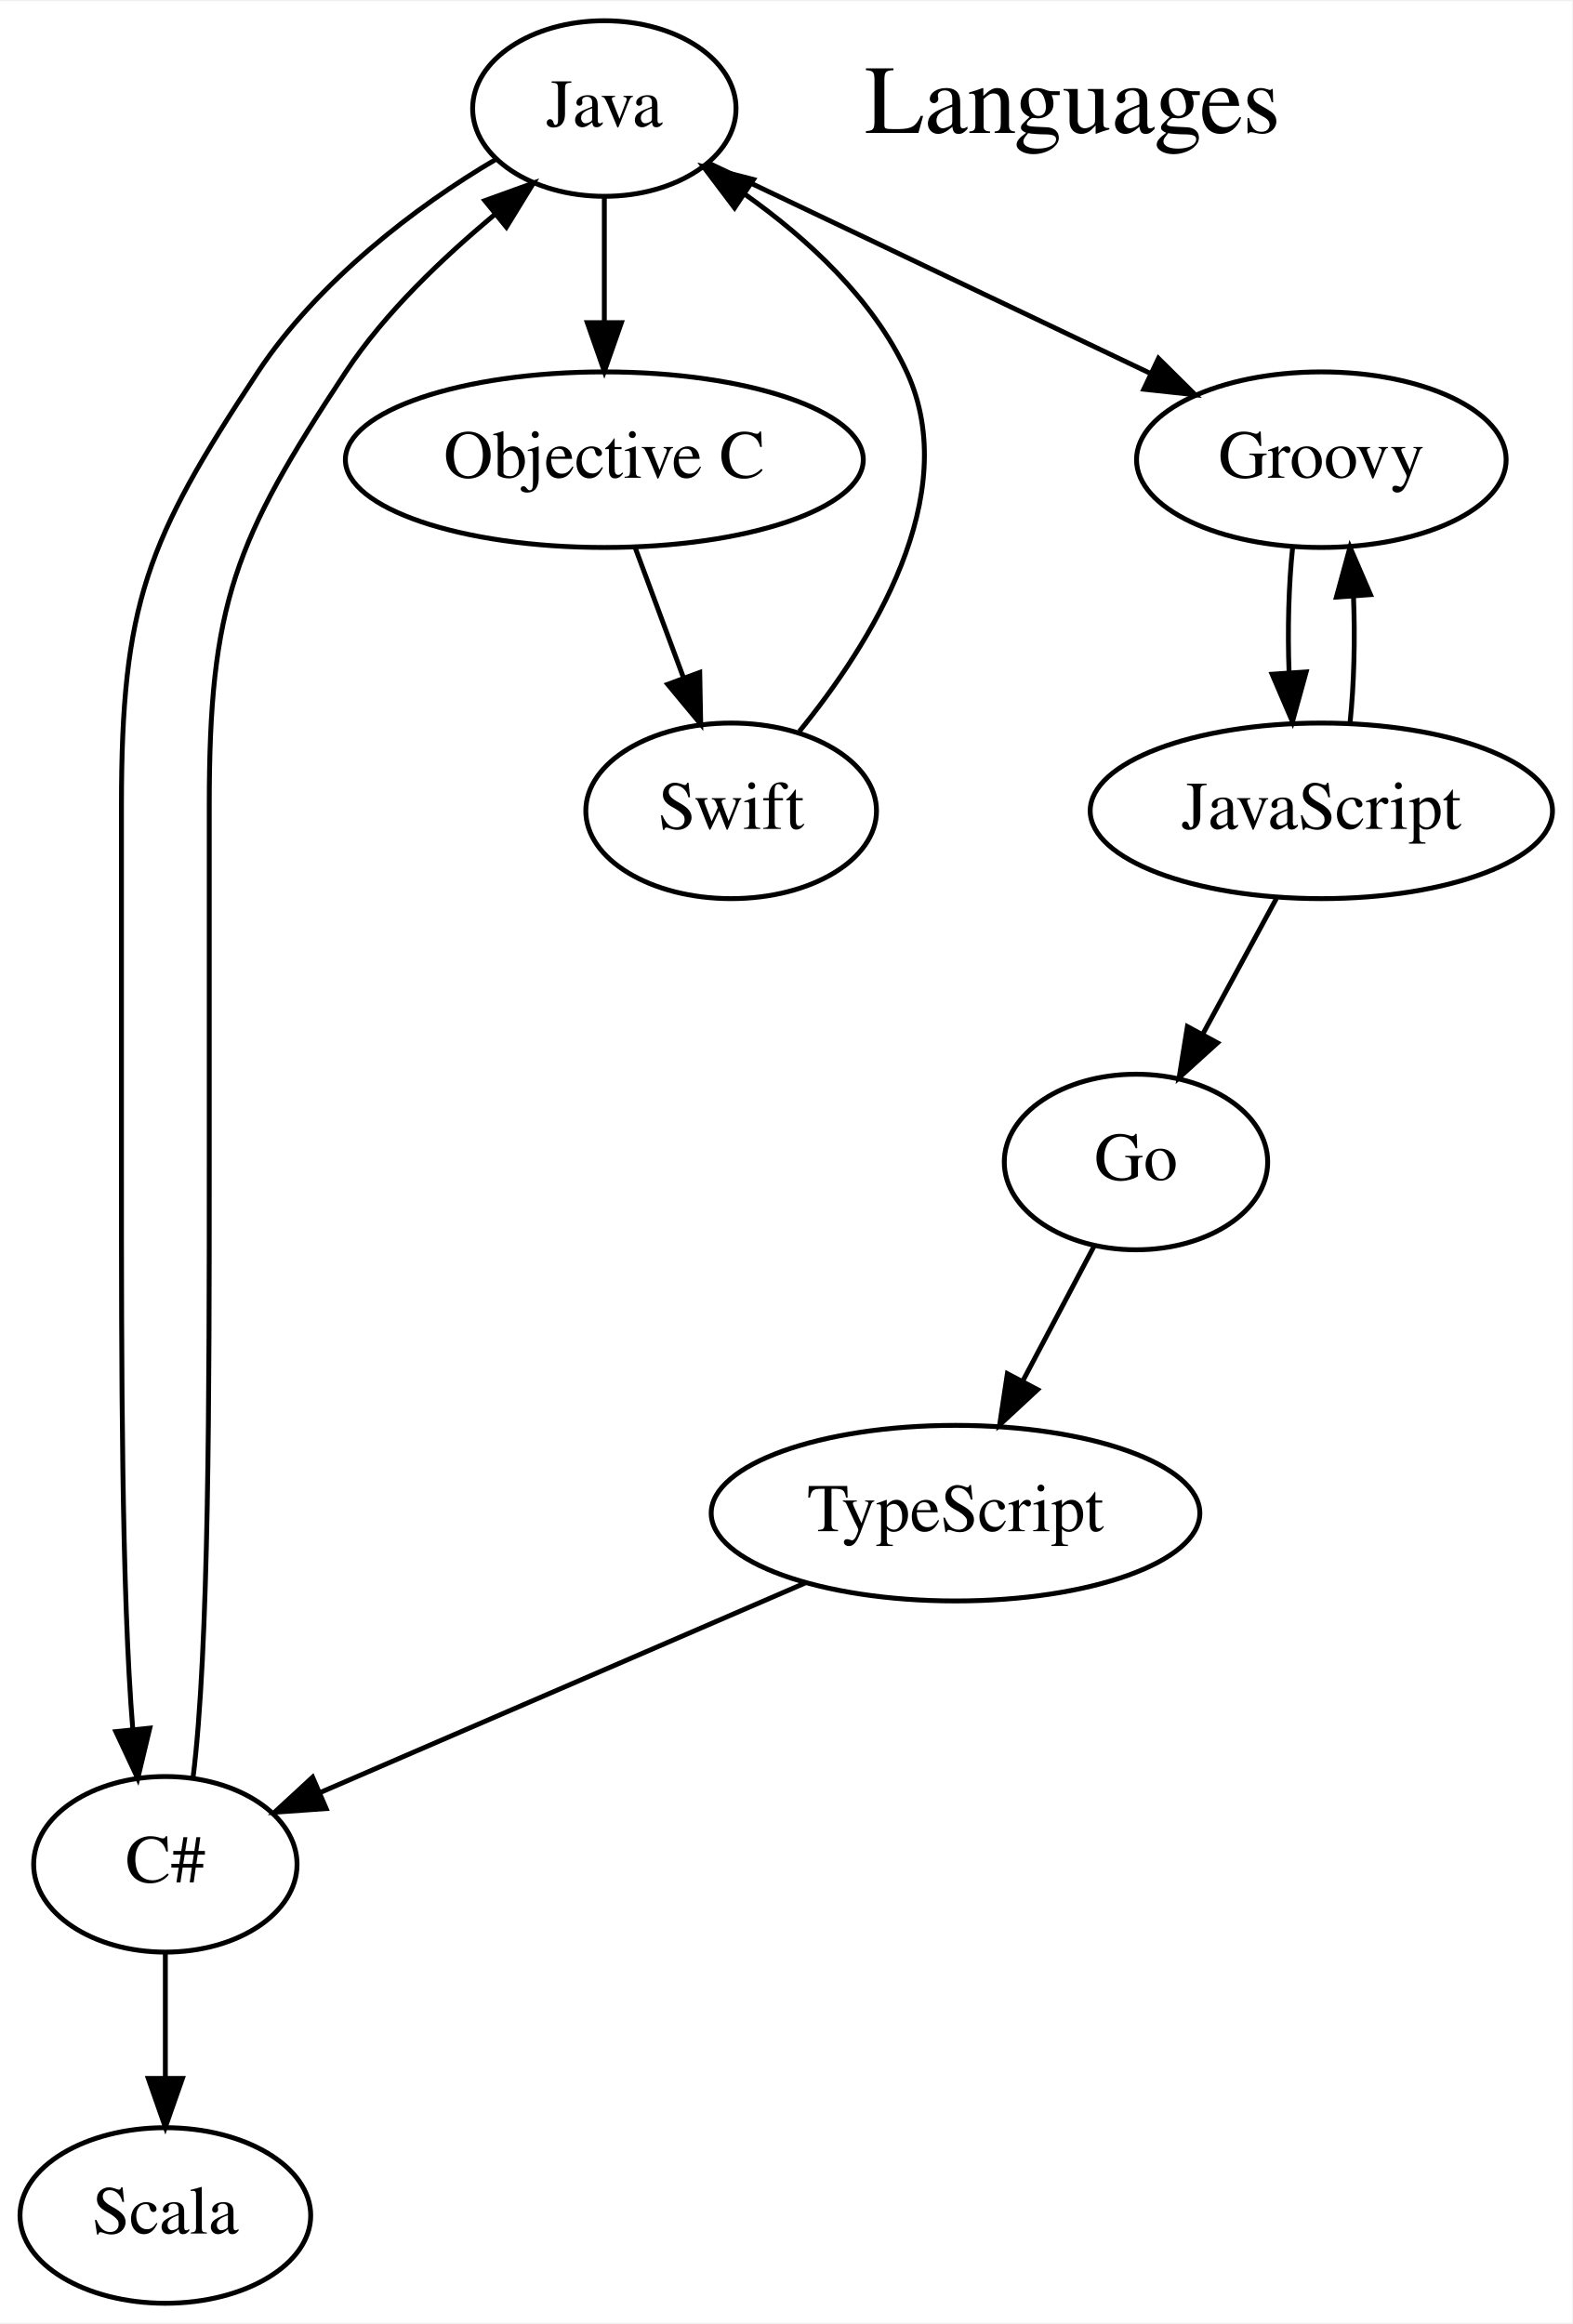
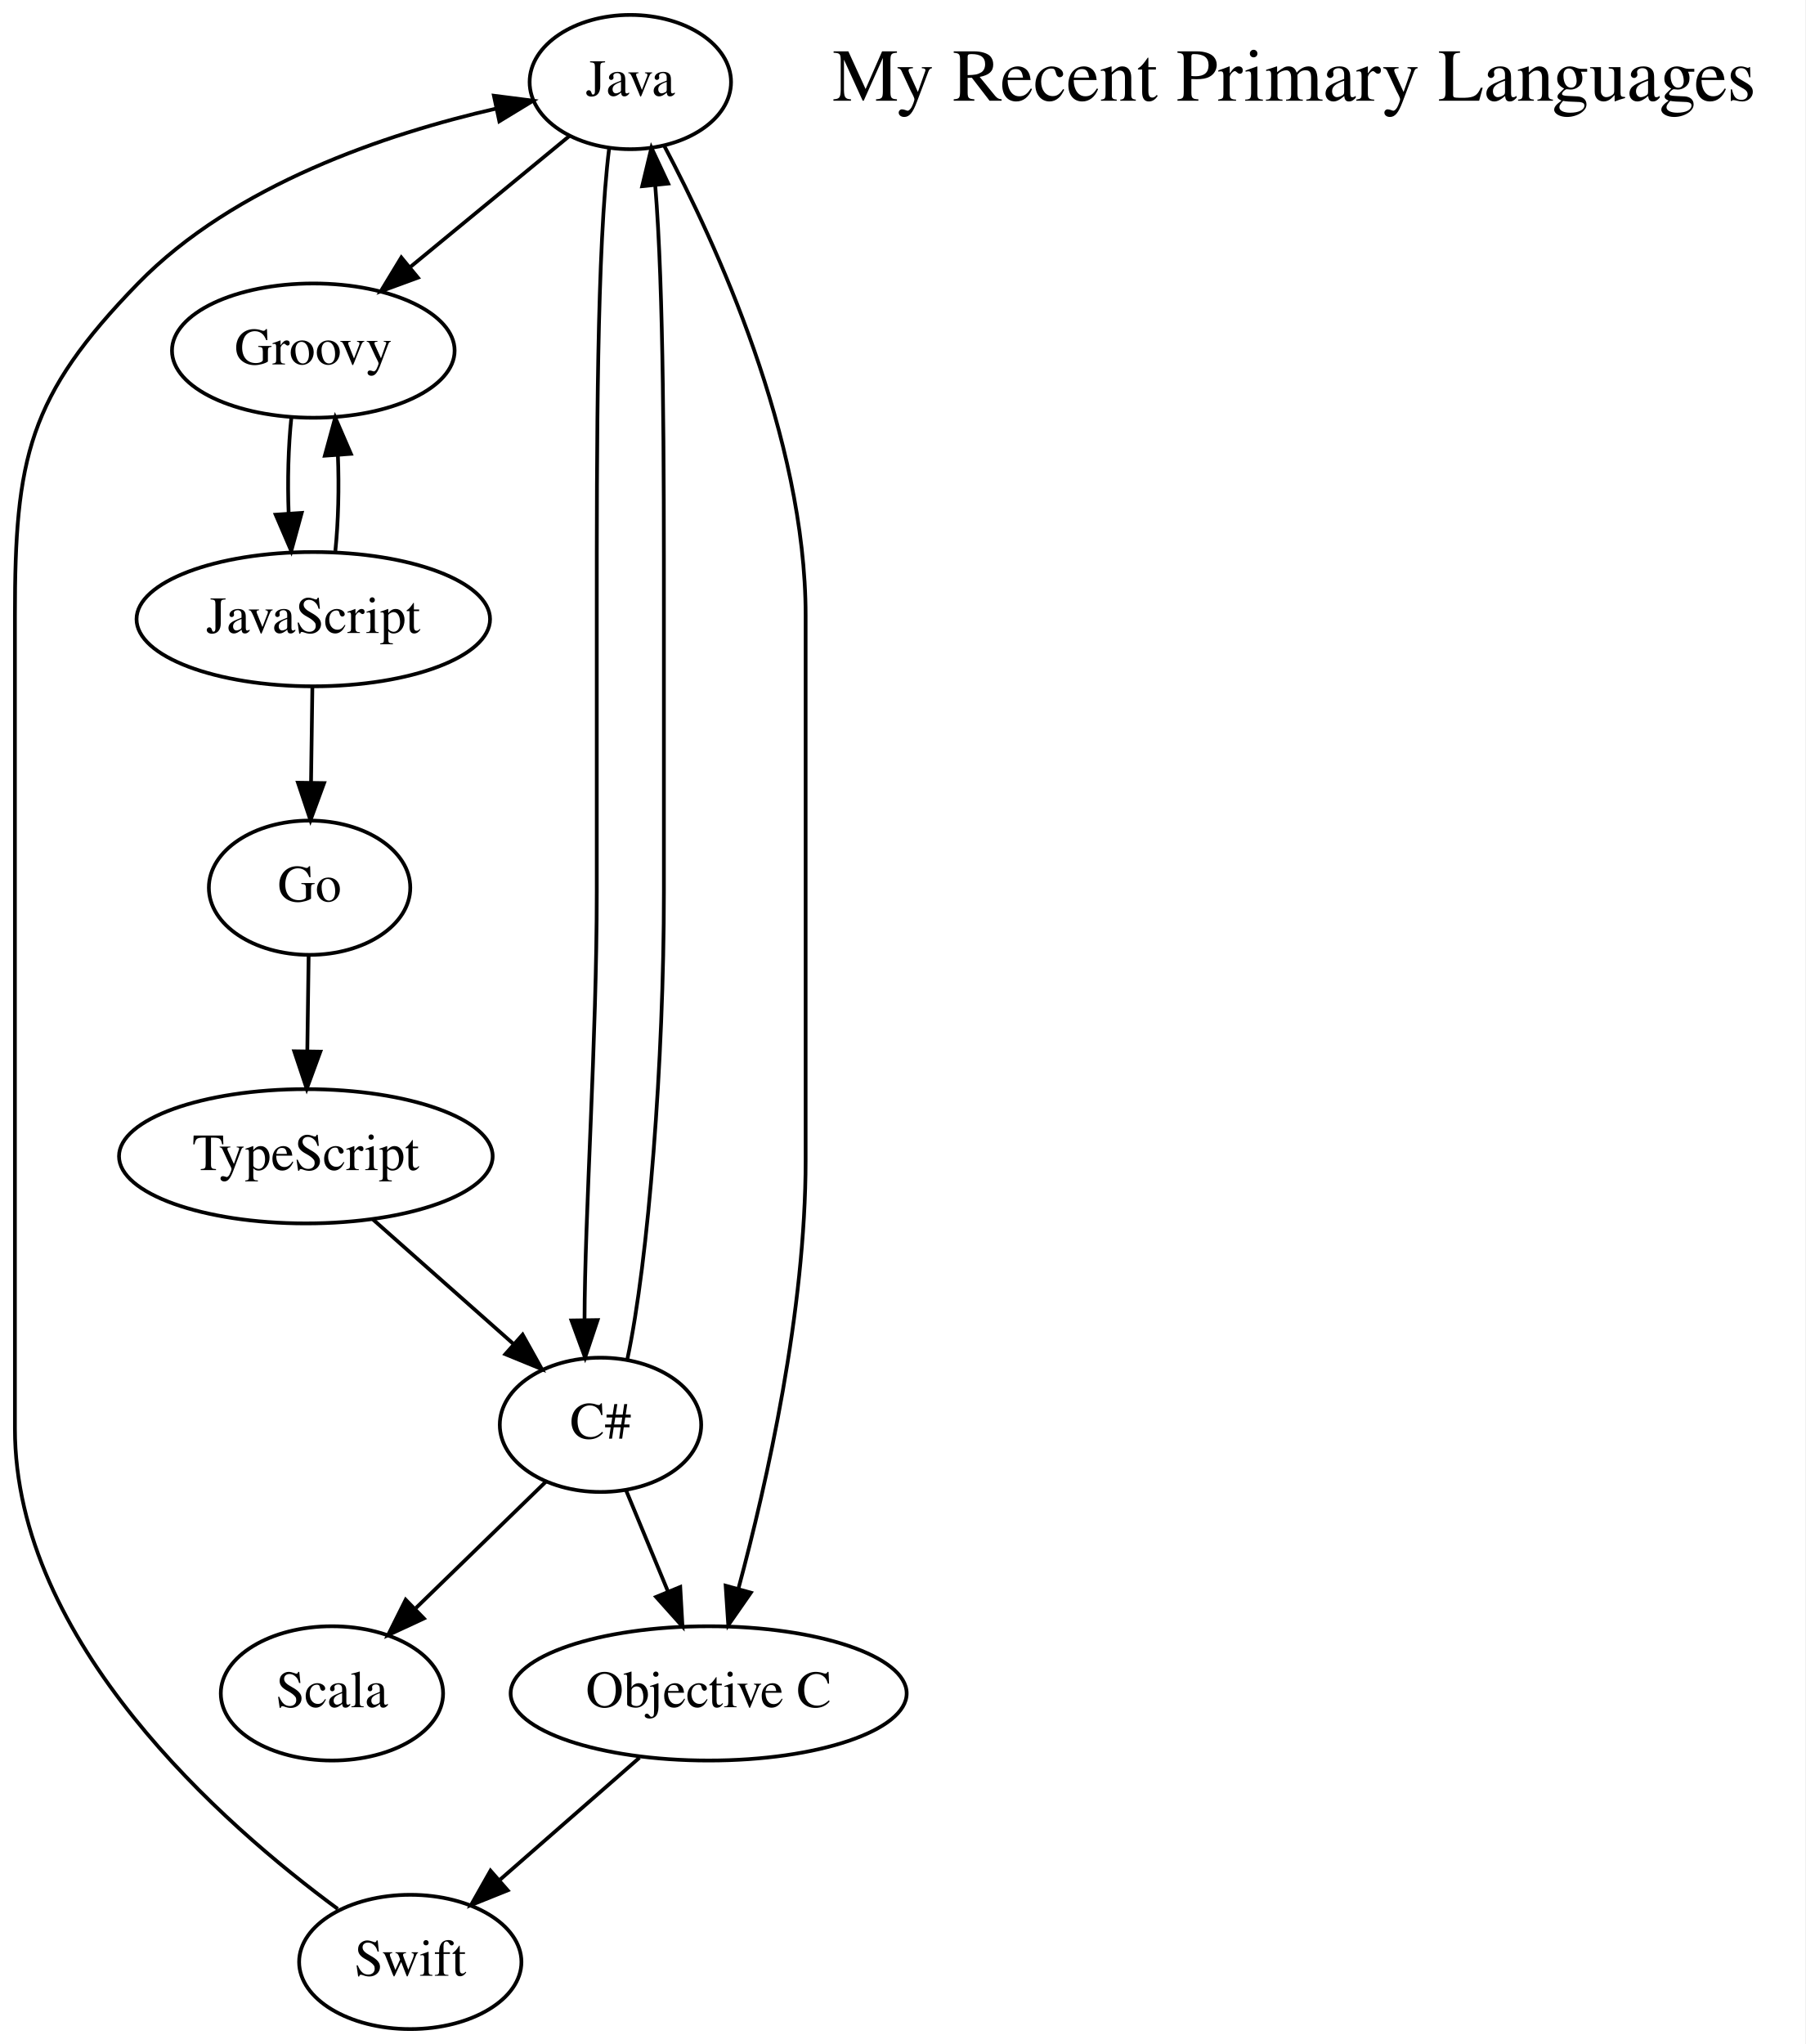
- <svg xmlns="http://www.w3.org/2000/svg" width="322pt" height="476pt" viewBox="0.00 0.00 322.34 476.00">
-   <g id="graph0" class="graph" transform="scale(1 1) rotate(0) translate(4 472)">
-     <polygon fill="white" stroke="transparent" points="-4,4 -4,-472 318.34,-472 318.34,4 -4,4" />
+ <svg xmlns="http://www.w3.org/2000/svg" width="484pt" height="548pt" viewBox="0.00 0.00 484.00 548.00">
+   <g id="graph0" class="graph" transform="scale(1 1) rotate(0) translate(4 544)">
+     <polygon fill="white" stroke="transparent" points="-4,4 -4,-544 480,-544 480,4 -4,4" />
    <g id="node1" class="node">
-       <ellipse fill="none" stroke="black" cx="119.9" cy="-450" rx="27" ry="18" />
-       <text text-anchor="middle" x="119.9" y="-446.3" font-family="Times,serif" font-size="14.00">Java</text>
+       <ellipse fill="none" stroke="black" cx="165" cy="-522" rx="27" ry="18" />
+       <text text-anchor="middle" x="165" y="-518.3" font-family="Times,serif" font-size="14.00">Java</text>
    </g>
    <g id="node2" class="node">
-       <ellipse fill="none" stroke="black" cx="29.9" cy="-90" rx="27" ry="18" />
-       <text text-anchor="middle" x="29.9" y="-86.3" font-family="Times,serif" font-size="14.00">C#</text>
+       <ellipse fill="none" stroke="black" cx="157" cy="-162" rx="27" ry="18" />
+       <text text-anchor="middle" x="157" y="-158.3" font-family="Times,serif" font-size="14.00">C#</text>
    </g>
    <g id="edge1" class="edge">
-       <path fill="none" stroke="black" d="M97.52,-439.49C81.44,-430.08 61.08,-414.43 48.9,-396 26.03,-361.41 20.9,-348.47 20.9,-307 20.9,-307 20.9,-307 20.9,-233 20.9,-192.78 20.9,-146.15 23.23,-117.61" />
-       <polygon fill="black" stroke="black" points="26.71,-117.92 24.24,-107.61 19.75,-117.21 26.71,-117.92" />
+       <path fill="none" stroke="black" d="M159.34,-504.39C156,-477.87 156,-424.36 156,-379 156,-379 156,-379 156,-305 156,-264.93 152.79,-218.61 152.72,-190.05" />
+       <polygon fill="black" stroke="black" points="156.22,-190.08 152.87,-180.03 149.22,-189.98 156.22,-190.08" />
    </g>
    <g id="node3" class="node">
-       <ellipse fill="none" stroke="black" cx="119.9" cy="-378" rx="53.09" ry="18" />
-       <text text-anchor="middle" x="119.9" y="-374.3" font-family="Times,serif" font-size="14.00">Objective C</text>
+       <ellipse fill="none" stroke="black" cx="186" cy="-90" rx="53.09" ry="18" />
+       <text text-anchor="middle" x="186" y="-86.3" font-family="Times,serif" font-size="14.00">Objective C</text>
+     </g>
+     <g id="edge4" class="edge">
+       <path fill="none" stroke="black" d="M174.06,-504.96C187.72,-479.23 212,-426.78 212,-379 212,-379 212,-379 212,-233 212,-192.55 201.67,-146.67 194.03,-118.28" />
+       <polygon fill="black" stroke="black" points="197.31,-117 191.26,-108.3 190.56,-118.87 197.31,-117" />
+     </g>
+     <g id="node5" class="node">
+       <ellipse fill="none" stroke="black" cx="80" cy="-450" rx="37.89" ry="18" />
+       <text text-anchor="middle" x="80" y="-446.3" font-family="Times,serif" font-size="14.00">Groovy</text>
+     </g>
+     <g id="edge7" class="edge">
+       <path fill="none" stroke="black" d="M148.61,-507.5C136.51,-497.54 119.81,-483.78 105.91,-472.34" />
+       <polygon fill="black" stroke="black" points="108.05,-469.56 98.1,-465.91 103.6,-474.97 108.05,-469.56" />
+     </g>
+     <g id="edge2" class="edge">
+       <path fill="none" stroke="black" d="M164.2,-179.6C169.87,-206.09 174,-259.57 174,-305 174,-379 174,-379 174,-379 174,-419.22 174,-465.85 171.67,-494.39" />
+       <polygon fill="black" stroke="black" points="168.18,-494.08 170.66,-504.39 175.15,-494.79 168.18,-494.08" />
    </g>
    <g id="edge3" class="edge">
-       <path fill="none" stroke="black" d="M119.9,-431.7C119.9,-423.98 119.9,-414.71 119.9,-406.11" />
-       <polygon fill="black" stroke="black" points="123.4,-406.1 119.9,-396.1 116.4,-406.1 123.4,-406.1" />
+       <path fill="none" stroke="black" d="M163.87,-144.41C167.22,-136.34 171.32,-126.43 175.08,-117.35" />
+       <polygon fill="black" stroke="black" points="178.38,-118.53 178.98,-107.96 171.91,-115.86 178.38,-118.53" />
    </g>
-     <g id="node5" class="node">
-       <ellipse fill="none" stroke="black" cx="266.9" cy="-378" rx="37.89" ry="18" />
-       <text text-anchor="middle" x="266.9" y="-374.3" font-family="Times,serif" font-size="14.00">Groovy</text>
+     <g id="node9" class="node">
+       <ellipse fill="none" stroke="black" cx="85" cy="-90" rx="29.8" ry="18" />
+       <text text-anchor="middle" x="85" y="-86.3" font-family="Times,serif" font-size="14.00">Scala</text>
+     </g>
+     <g id="edge13" class="edge">
+       <path fill="none" stroke="black" d="M142.43,-146.83C132.41,-137.1 118.92,-123.98 107.53,-112.9" />
+       <polygon fill="black" stroke="black" points="109.65,-110.09 100.04,-105.63 104.77,-115.11 109.65,-110.09" />
+     </g>
+     <g id="node4" class="node">
+       <ellipse fill="none" stroke="black" cx="106" cy="-18" rx="29.8" ry="18" />
+       <text text-anchor="middle" x="106" y="-14.3" font-family="Times,serif" font-size="14.00">Swift</text>
+     </g>
+     <g id="edge5" class="edge">
+       <path fill="none" stroke="black" d="M167.45,-72.76C156.34,-63.05 142.11,-50.6 130.15,-40.13" />
+       <polygon fill="black" stroke="black" points="132.12,-37.2 122.29,-33.25 127.51,-42.47 132.12,-37.2" />
    </g>
    <g id="edge6" class="edge">
-       <path fill="none" stroke="black" d="M141.27,-438.82C165.02,-427.51 203.74,-409.08 231.92,-395.66" />
-       <polygon fill="black" stroke="black" points="233.51,-398.77 241.04,-391.31 230.5,-392.45 233.51,-398.77" />
+       <path fill="none" stroke="black" d="M86.56,-32.21C55.96,-54.75 0,-103.78 0,-161 0,-379 0,-379 0,-379 0,-421.19 3.57,-437.77 33,-468 58.81,-494.51 99.63,-508.14 129.04,-514.89" />
+       <polygon fill="black" stroke="black" points="128.42,-518.34 138.93,-517 129.88,-511.49 128.42,-518.34" />
    </g>
-     <g id="edge2" class="edge">
-       <path fill="none" stroke="black" d="M35.56,-107.61C38.9,-134.13 38.9,-187.64 38.9,-233 38.9,-307 38.9,-307 38.9,-307 38.9,-348.47 44.03,-361.41 66.9,-396 75.03,-408.3 86.81,-419.37 97.31,-428.17" />
-       <polygon fill="black" stroke="black" points="95.4,-431.12 105.37,-434.72 99.82,-425.69 95.4,-431.12" />
+     <g id="node6" class="node">
+       <ellipse fill="none" stroke="black" cx="80" cy="-378" rx="47.39" ry="18" />
+       <text text-anchor="middle" x="80" y="-374.3" font-family="Times,serif" font-size="14.00">JavaScript</text>
    </g>
-     <g id="node9" class="node">
-       <ellipse fill="none" stroke="black" cx="29.9" cy="-18" rx="29.8" ry="18" />
-       <text text-anchor="middle" x="29.9" y="-14.3" font-family="Times,serif" font-size="14.00">Scala</text>
+     <g id="edge9" class="edge">
+       <path fill="none" stroke="black" d="M74.12,-432.05C73.3,-424.35 73.06,-415.03 73.39,-406.36" />
+       <polygon fill="black" stroke="black" points="76.89,-406.49 74.09,-396.28 69.91,-406.01 76.89,-406.49" />
+     </g>
+     <g id="edge8" class="edge">
+       <path fill="none" stroke="black" d="M85.91,-396.28C86.71,-404.03 86.94,-413.36 86.59,-422.01" />
+       <polygon fill="black" stroke="black" points="83.09,-421.83 85.88,-432.05 90.08,-422.33 83.09,-421.83" />
+     </g>
+     <g id="node7" class="node">
+       <ellipse fill="none" stroke="black" cx="79" cy="-306" rx="27" ry="18" />
+       <text text-anchor="middle" x="79" y="-302.3" font-family="Times,serif" font-size="14.00">Go</text>
+     </g>
+     <g id="edge10" class="edge">
+       <path fill="none" stroke="black" d="M79.75,-359.7C79.64,-351.98 79.51,-342.71 79.39,-334.11" />
+       <polygon fill="black" stroke="black" points="82.89,-334.05 79.24,-324.1 75.89,-334.15 82.89,-334.05" />
+     </g>
+     <g id="node8" class="node">
+       <ellipse fill="none" stroke="black" cx="78" cy="-234" rx="50.09" ry="18" />
+       <text text-anchor="middle" x="78" y="-230.3" font-family="Times,serif" font-size="14.00">TypeScript</text>
+     </g>
+     <g id="edge11" class="edge">
+       <path fill="none" stroke="black" d="M78.75,-287.7C78.64,-279.98 78.51,-270.71 78.39,-262.11" />
+       <polygon fill="black" stroke="black" points="81.89,-262.05 78.24,-252.1 74.89,-262.15 81.89,-262.05" />
    </g>
    <g id="edge12" class="edge">
-       <path fill="none" stroke="black" d="M29.9,-71.7C29.9,-63.98 29.9,-54.71 29.9,-46.11" />
-       <polygon fill="black" stroke="black" points="33.4,-46.1 29.9,-36.1 26.4,-46.1 33.4,-46.1" />
-     </g>
-     <g id="node4" class="node">
-       <ellipse fill="none" stroke="black" cx="145.9" cy="-306" rx="29.8" ry="18" />
-       <text text-anchor="middle" x="145.9" y="-302.3" font-family="Times,serif" font-size="14.00">Swift</text>
-     </g>
-     <g id="edge4" class="edge">
-       <path fill="none" stroke="black" d="M126.19,-360.05C129.16,-352.06 132.77,-342.33 136.09,-333.4" />
-       <polygon fill="black" stroke="black" points="139.46,-334.38 139.66,-323.79 132.9,-331.94 139.46,-334.38" />
-     </g>
-     <g id="edge5" class="edge">
-       <path fill="none" stroke="black" d="M159.89,-322.3C174.45,-340.19 193.61,-370.57 181.9,-396 174.96,-411.05 161.42,-423.41 148.75,-432.4" />
-       <polygon fill="black" stroke="black" points="146.6,-429.63 140.22,-438.08 150.48,-435.45 146.6,-429.63" />
-     </g>
-     <g id="node6" class="node">
-       <ellipse fill="none" stroke="black" cx="266.9" cy="-306" rx="47.39" ry="18" />
-       <text text-anchor="middle" x="266.9" y="-302.3" font-family="Times,serif" font-size="14.00">JavaScript</text>
-     </g>
-     <g id="edge8" class="edge">
-       <path fill="none" stroke="black" d="M261.02,-360.05C260.2,-352.35 259.96,-343.03 260.29,-334.36" />
-       <polygon fill="black" stroke="black" points="263.79,-334.49 260.98,-324.28 256.81,-334.01 263.79,-334.49" />
-     </g>
-     <g id="edge7" class="edge">
-       <path fill="none" stroke="black" d="M272.81,-324.28C273.61,-332.03 273.84,-341.36 273.49,-350.01" />
-       <polygon fill="black" stroke="black" points="269.99,-349.83 272.78,-360.05 276.97,-350.33 269.99,-349.83" />
-     </g>
-     <g id="node7" class="node">
-       <ellipse fill="none" stroke="black" cx="228.9" cy="-234" rx="27" ry="18" />
-       <text text-anchor="middle" x="228.9" y="-230.3" font-family="Times,serif" font-size="14.00">Go</text>
-     </g>
-     <g id="edge9" class="edge">
-       <path fill="none" stroke="black" d="M257.7,-288.05C253.15,-279.68 247.57,-269.4 242.54,-260.13" />
-       <polygon fill="black" stroke="black" points="245.6,-258.43 237.75,-251.31 239.44,-261.77 245.6,-258.43" />
-     </g>
-     <g id="node8" class="node">
-       <ellipse fill="none" stroke="black" cx="191.9" cy="-162" rx="50.09" ry="18" />
-       <text text-anchor="middle" x="191.9" y="-158.3" font-family="Times,serif" font-size="14.00">TypeScript</text>
-     </g>
-     <g id="edge10" class="edge">
-       <path fill="none" stroke="black" d="M220.32,-216.76C215.96,-208.53 210.56,-198.32 205.65,-189.02" />
-       <polygon fill="black" stroke="black" points="208.72,-187.33 200.95,-180.12 202.53,-190.6 208.72,-187.33" />
-     </g>
-     <g id="edge11" class="edge">
-       <path fill="none" stroke="black" d="M161.05,-147.67C132.51,-135.34 90.28,-117.09 61.5,-104.66" />
-       <polygon fill="black" stroke="black" points="62.87,-101.43 52.3,-100.68 60.09,-107.86 62.87,-101.43" />
+       <path fill="none" stroke="black" d="M95.93,-217.12C107.13,-207.19 121.67,-194.3 133.76,-183.6" />
+       <polygon fill="black" stroke="black" points="136.12,-186.18 141.28,-176.93 131.48,-180.94 136.12,-186.18" />
    </g>
    <g id="node10" class="node">
-       <text text-anchor="middle" x="215.9" y="-445" font-family="Times,serif" font-size="20.00">Languages</text>
+       <text text-anchor="middle" x="343" y="-517" font-family="Times,serif" font-size="20.00">My Recent Primary Languages</text>
    </g>
  </g>
</svg>
